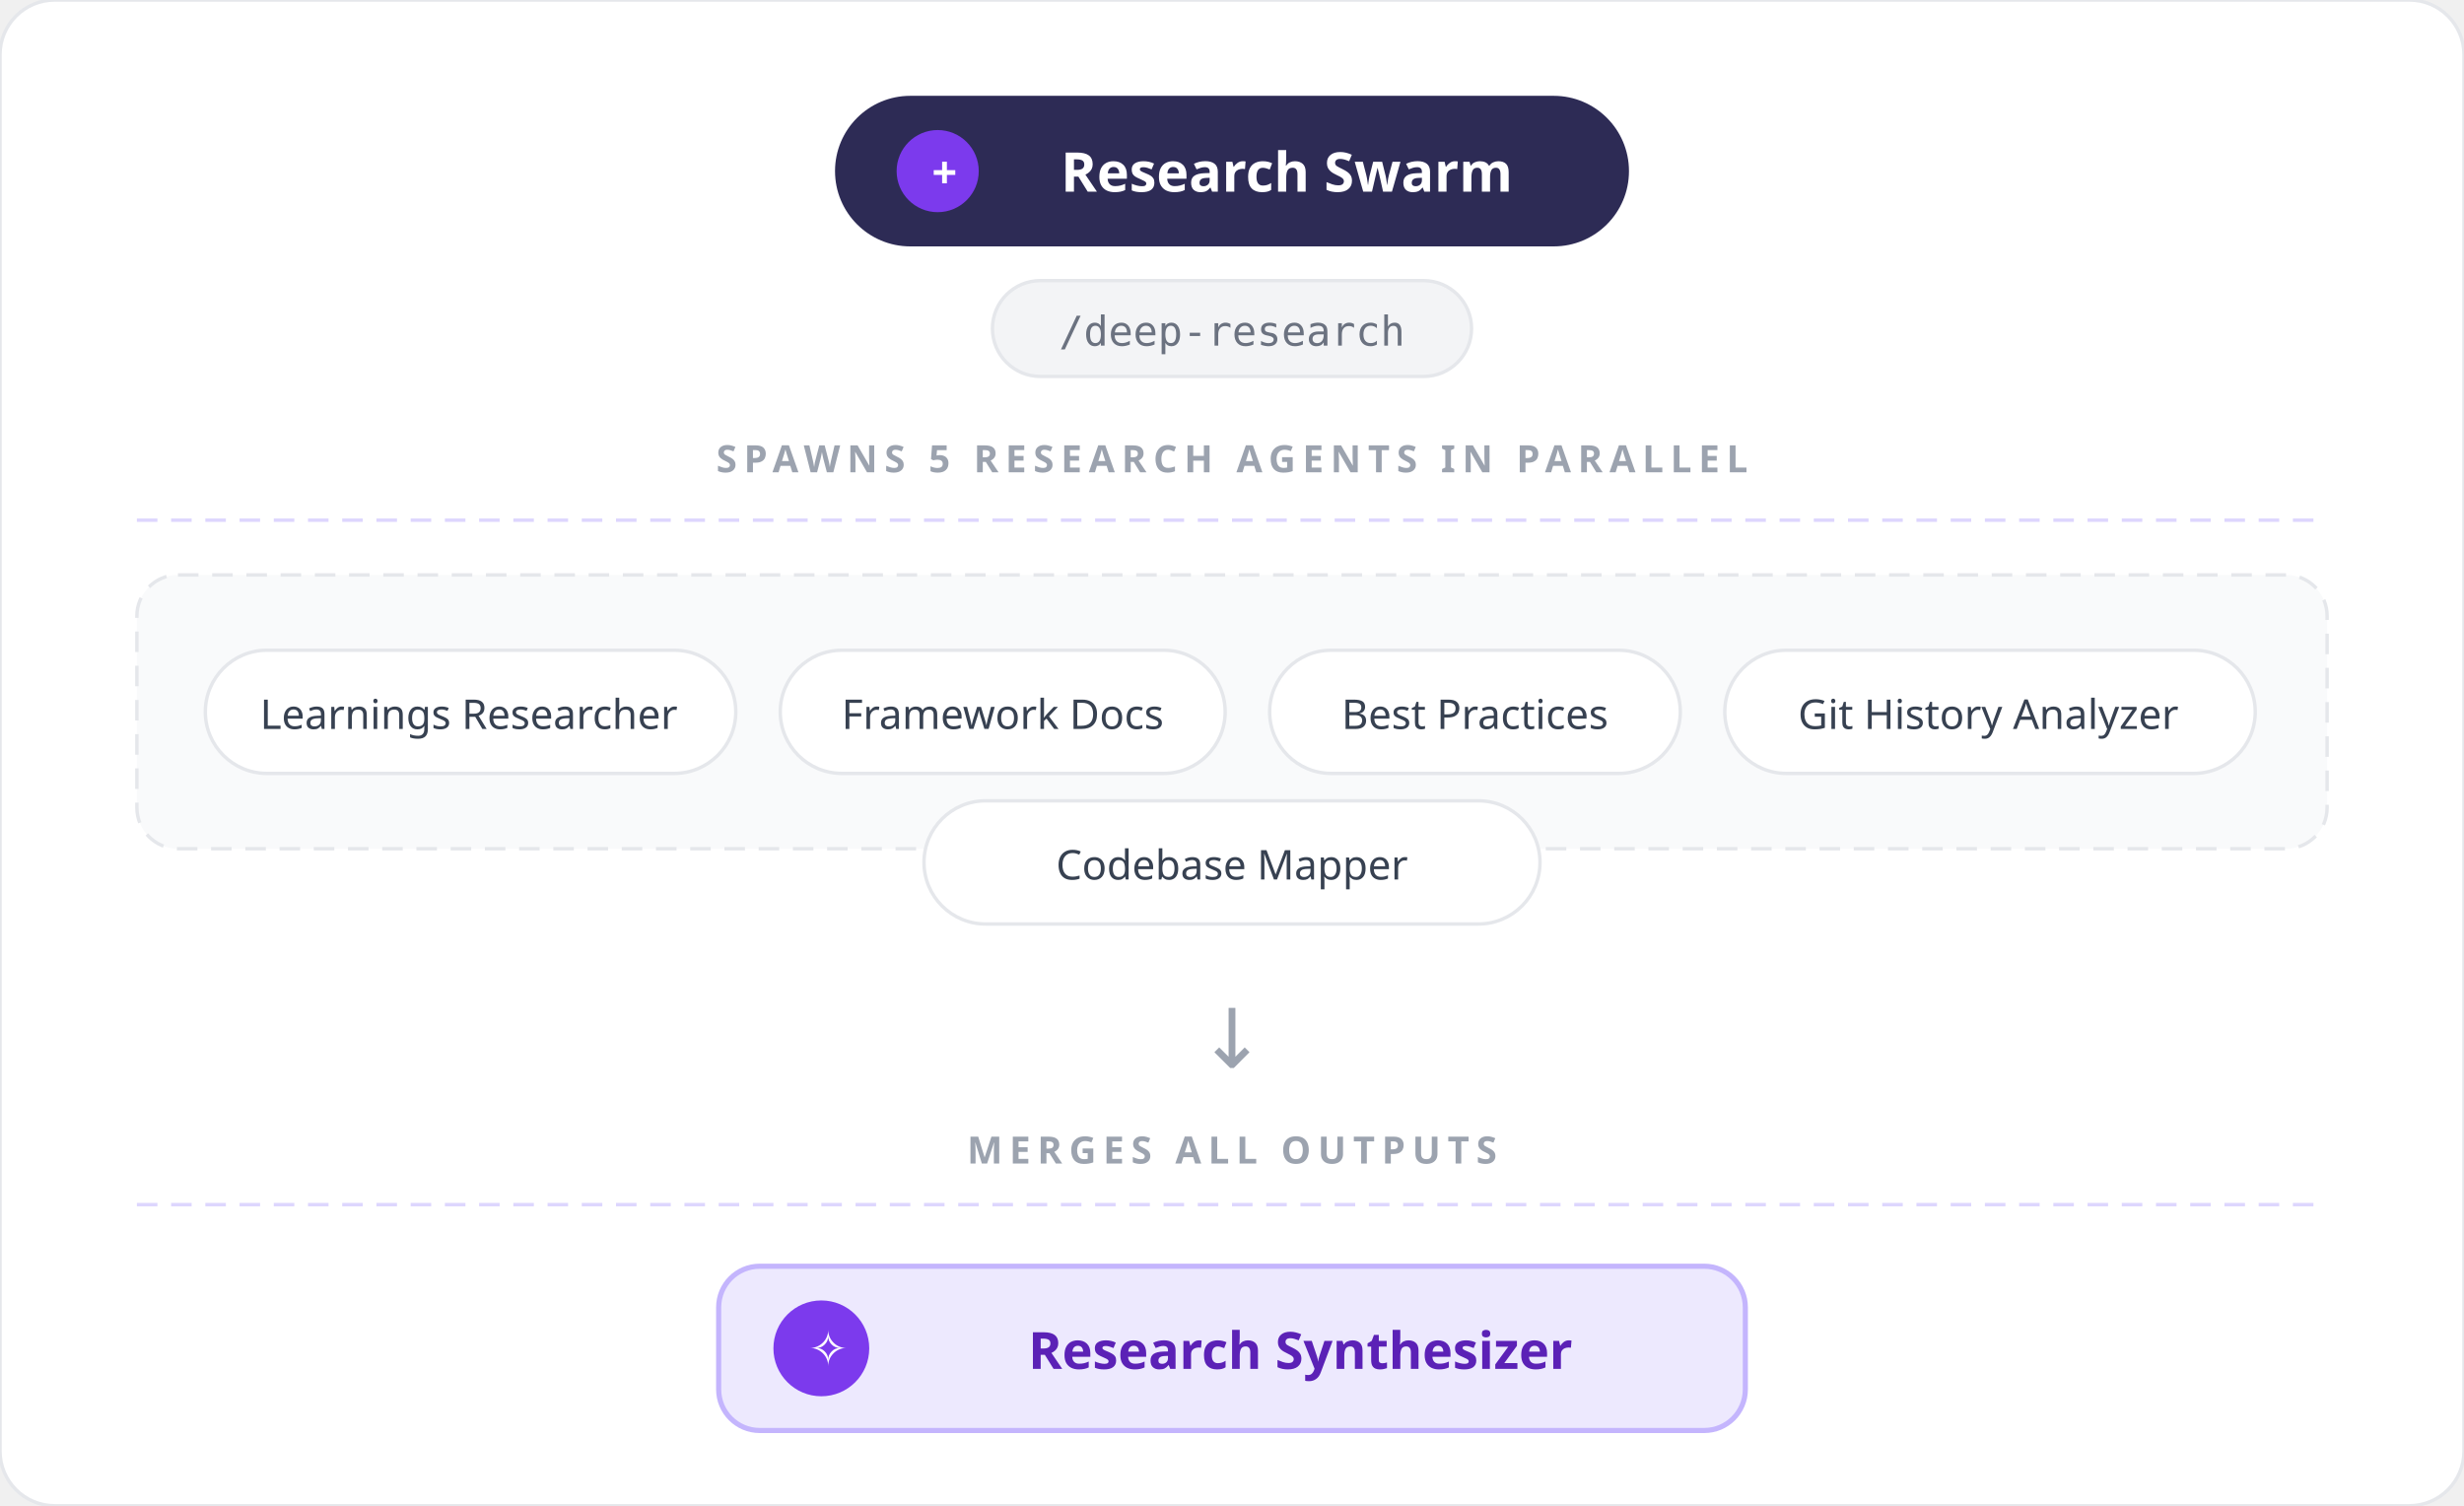
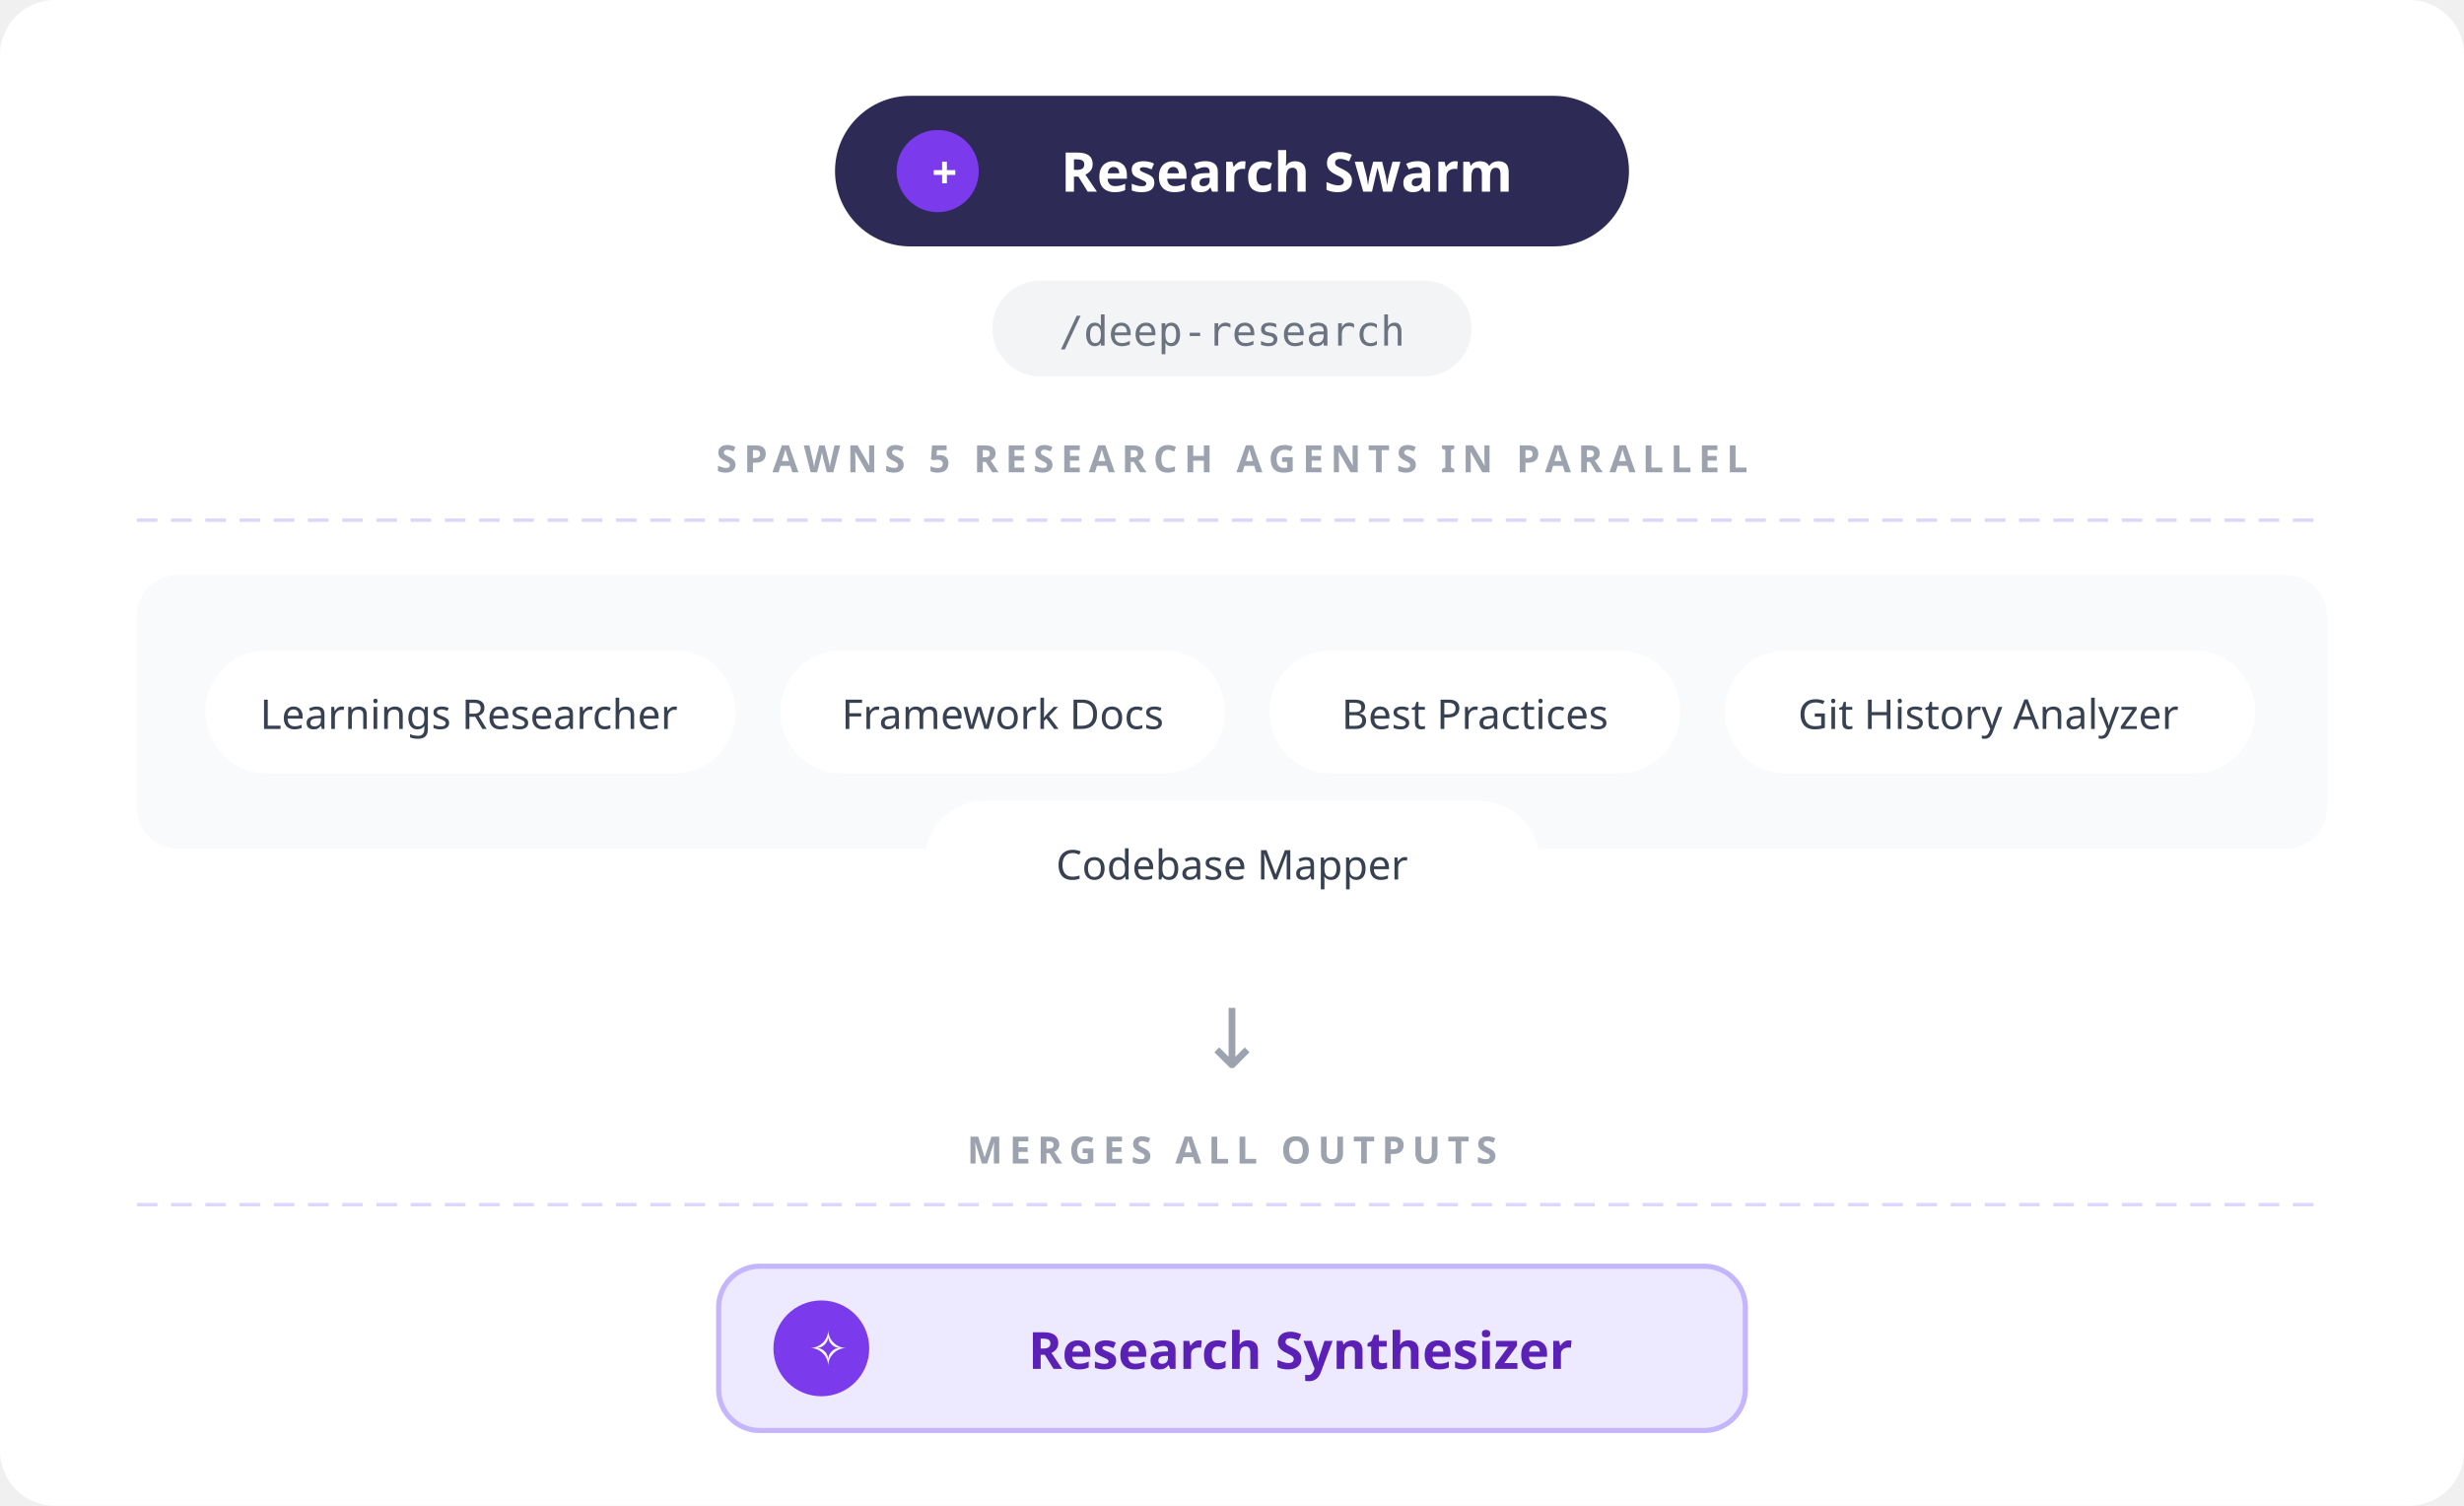
<svg xmlns="http://www.w3.org/2000/svg" viewBox="0 0 720 440">
-   <rect width="720" height="440" rx="16" fill="white" stroke="#E5E7EB" stroke-width="1" />
+   <rect width="720" height="440" rx="16" fill="white" />
  <rect x="244" y="28" width="232" height="44" rx="22" fill="#2D2B55" />
  <circle cx="274" cy="50" r="12" fill="#7C3AED" />
  <text x="276" y="55" text-anchor="middle" font-family="system-ui, sans-serif" font-size="13" font-weight="700" fill="white">+</text>
  <text x="376" y="56" text-anchor="middle" font-family="system-ui, sans-serif" font-size="16" font-weight="700" fill="white">Research Swarm</text>
-   <rect x="290" y="82" width="140" height="28" rx="14" fill="#F3F4F6" stroke="#E5E7EB" stroke-width="1" />
+   <rect x="290" y="82" width="140" height="28" rx="14" fill="#F3F4F6" />
  <text x="360" y="101" text-anchor="middle" font-family="'SF Mono', monospace" font-size="12" fill="#6B7280">/deep-research</text>
  <text x="360" y="138" text-anchor="middle" font-family="system-ui, sans-serif" font-size="11" font-weight="600" fill="#9CA3AF" letter-spacing="2">SPAWNS 5 RESEARCH AGENTS IN PARALLEL</text>
  <line x1="40" y1="152" x2="680" y2="152" stroke="#DDD6FE" stroke-width="1" stroke-dasharray="6,4" />
-   <rect x="40" y="168" width="640" height="80" rx="12" fill="#F9FAFB" stroke="#E5E7EB" stroke-width="1" stroke-dasharray="6,4" />
-   <rect x="60" y="190" width="155" height="36" rx="18" fill="white" stroke="#E5E7EB" stroke-width="1" />
+   <rect x="40" y="168" width="640" height="80" rx="12" fill="#F9FAFB" stroke-dasharray="6,4" />
+   <rect x="60" y="190" width="155" height="36" rx="18" fill="white" />
  <text x="137" y="213" text-anchor="middle" font-family="system-ui, sans-serif" font-size="12" fill="#374151">Learnings Researcher</text>
-   <rect x="228" y="190" width="130" height="36" rx="18" fill="white" stroke="#E5E7EB" stroke-width="1" />
+   <rect x="228" y="190" width="130" height="36" rx="18" fill="white" />
  <text x="293" y="213" text-anchor="middle" font-family="system-ui, sans-serif" font-size="12" fill="#374151">Framework Docs</text>
-   <rect x="371" y="190" width="120" height="36" rx="18" fill="white" stroke="#E5E7EB" stroke-width="1" />
+   <rect x="371" y="190" width="120" height="36" rx="18" fill="white" />
  <text x="431" y="213" text-anchor="middle" font-family="system-ui, sans-serif" font-size="12" fill="#374151">Best Practices</text>
-   <rect x="504" y="190" width="155" height="36" rx="18" fill="white" stroke="#E5E7EB" stroke-width="1" />
+   <rect x="504" y="190" width="155" height="36" rx="18" fill="white" />
  <text x="581" y="213" text-anchor="middle" font-family="system-ui, sans-serif" font-size="12" fill="#374151">Git History Analyzer</text>
-   <rect x="270" y="234" width="180" height="36" rx="18" fill="white" stroke="#E5E7EB" stroke-width="1" />
+   <rect x="270" y="234" width="180" height="36" rx="18" fill="white" />
  <text x="360" y="257" text-anchor="middle" font-family="system-ui, sans-serif" font-size="12" fill="#374151">Codebase Mapper</text>
  <text x="360" y="312" text-anchor="middle" font-family="system-ui, sans-serif" font-size="24" fill="#9CA3AF">↓</text>
  <text x="360" y="340" text-anchor="middle" font-family="system-ui, sans-serif" font-size="11" font-weight="600" fill="#9CA3AF" letter-spacing="2">MERGES ALL OUTPUTS</text>
  <line x1="40" y1="352" x2="680" y2="352" stroke="#DDD6FE" stroke-width="1" stroke-dasharray="6,4" />
  <g transform="translate(210, 370)">
    <rect width="300" height="48" rx="12" fill="#EDE9FE" stroke="#C4B5FD" stroke-width="1.5" />
    <circle cx="30" cy="24" r="14" fill="#7C3AED" />
    <text x="32" y="29" text-anchor="middle" font-family="system-ui, sans-serif" font-size="14" font-weight="700" fill="white">✧</text>
    <text x="170" y="30" text-anchor="middle" font-family="system-ui, sans-serif" font-size="15" font-weight="700" fill="#5B21B6">Research Synthesizer</text>
  </g>
</svg>
